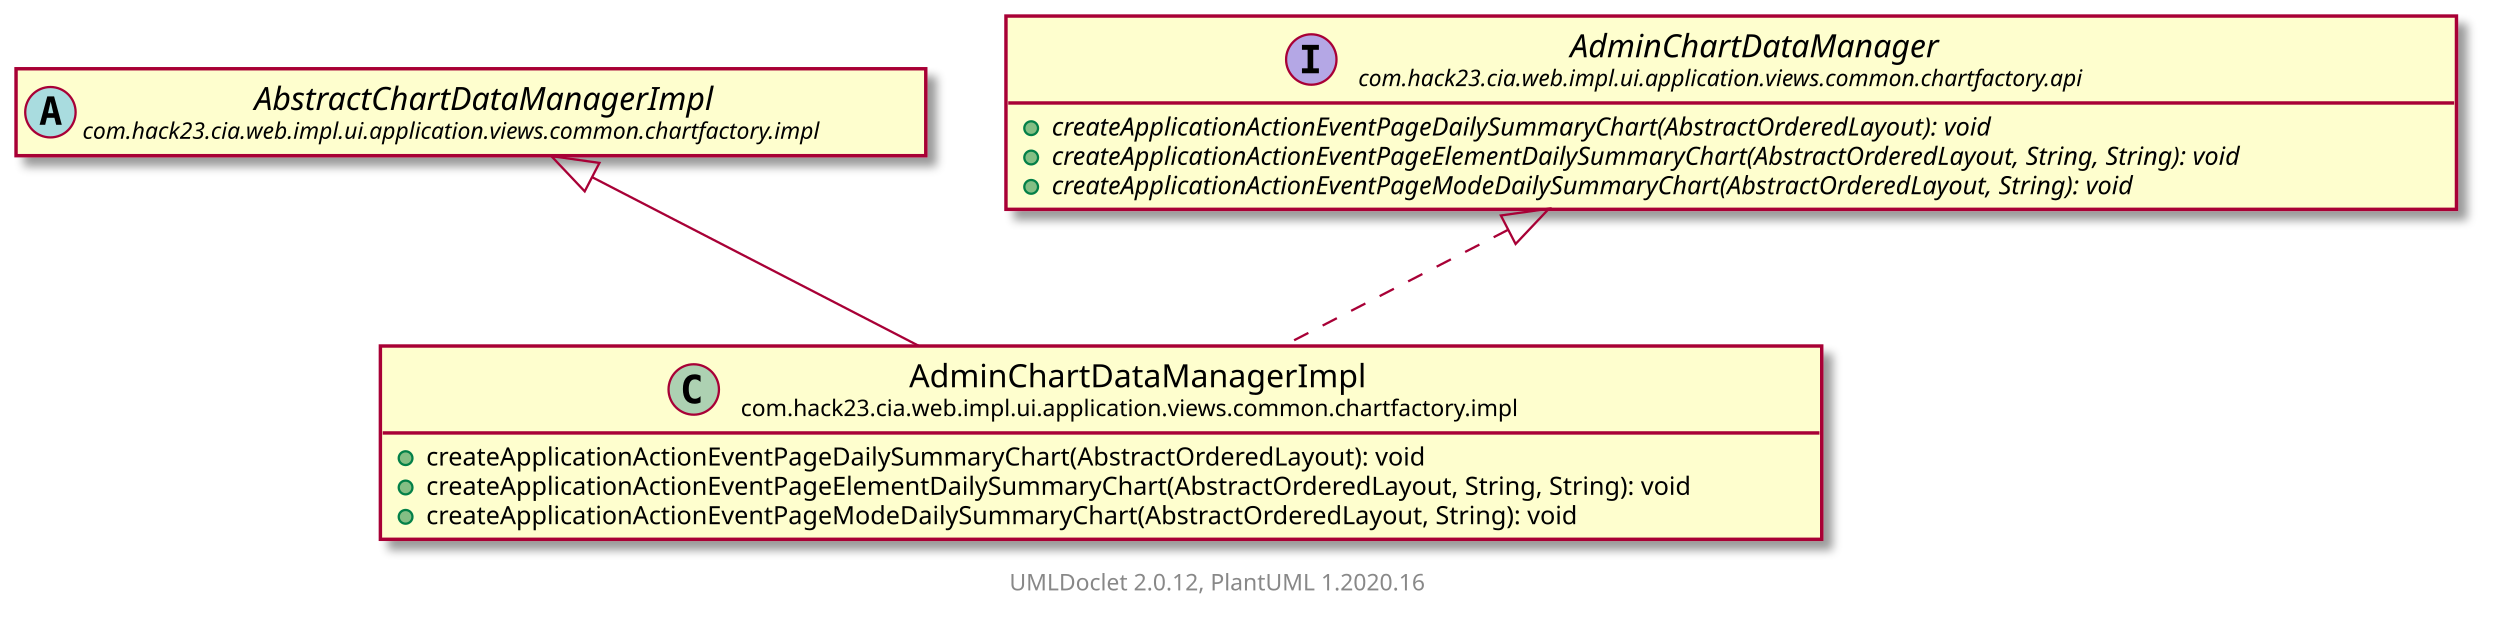
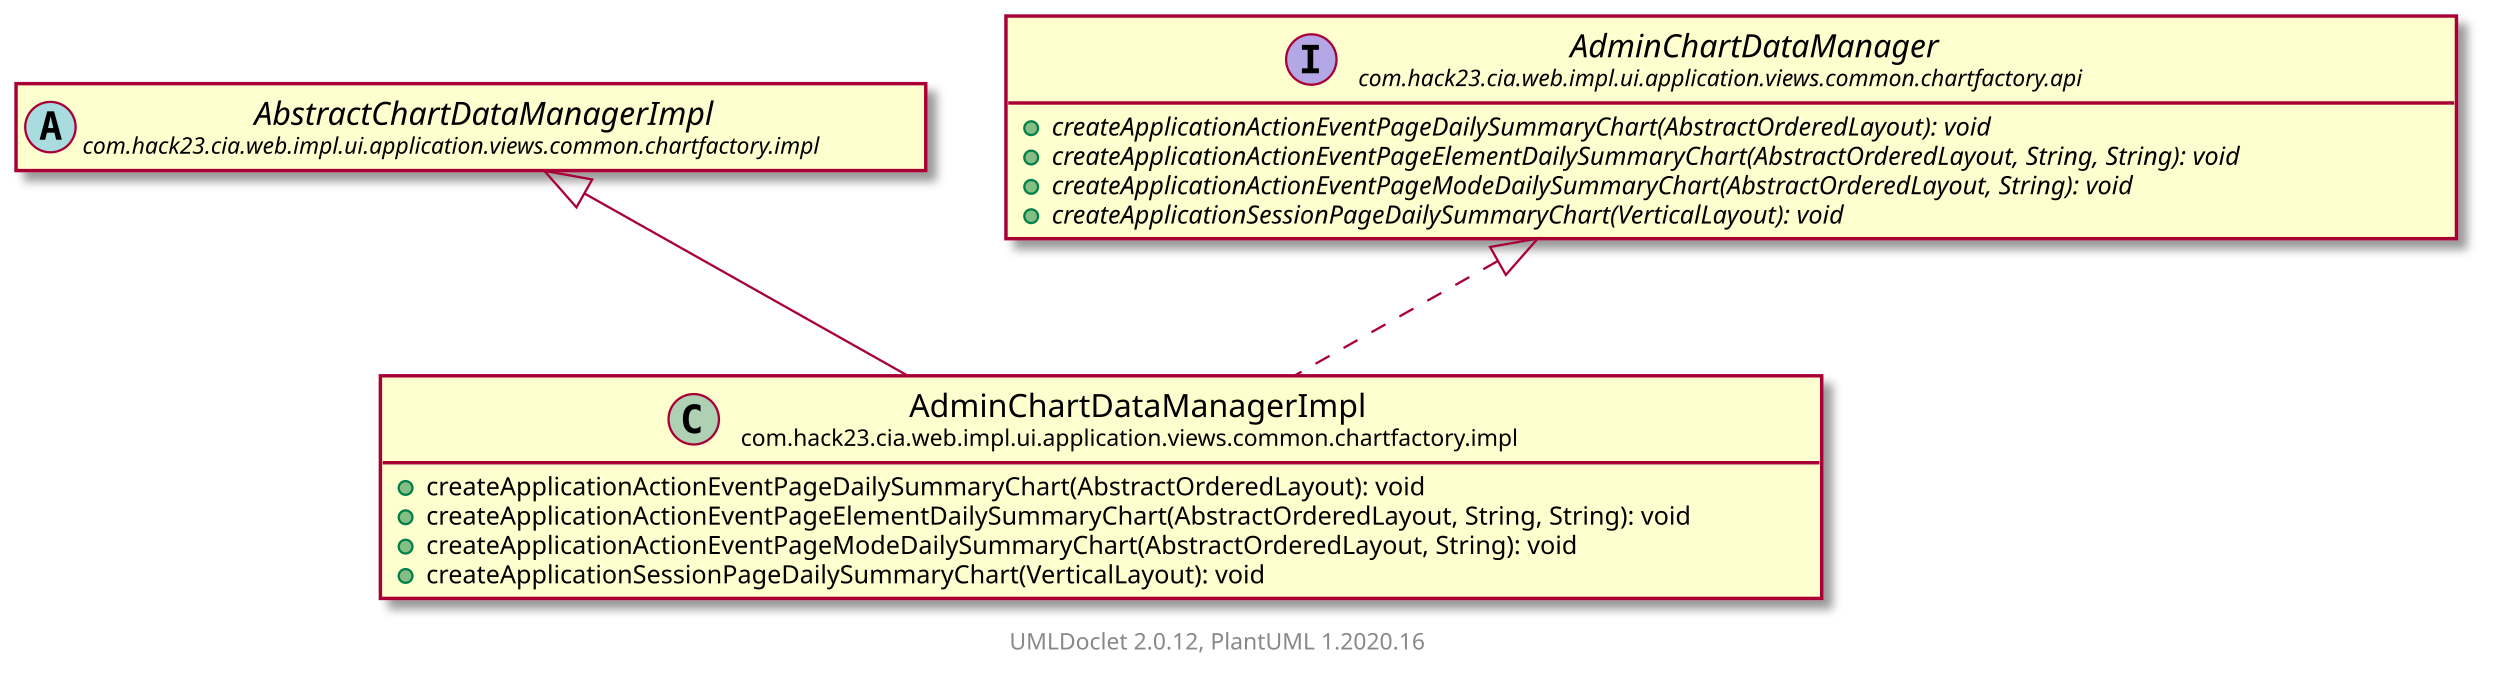
- <svg xmlns="http://www.w3.org/2000/svg" xmlns:xlink="http://www.w3.org/1999/xlink" contentScriptType="application/ecmascript" contentStyleType="text/css" height="271px" preserveAspectRatio="none" style="width:1091px;height:271px;" version="1.1" viewBox="0 0 1091 271" width="1091px" zoomAndPan="magnify">
+ <svg xmlns="http://www.w3.org/2000/svg" xmlns:xlink="http://www.w3.org/1999/xlink" contentScriptType="application/ecmascript" contentStyleType="text/css" height="296px" preserveAspectRatio="none" style="width:1091px;height:296px;" version="1.1" viewBox="0 0 1091 296" width="1091px" zoomAndPan="magnify">
  <defs>
-     <filter height="300%" id="f65cvnk61vqzn" width="300%" x="-1" y="-1">
+     <filter height="300%" id="f1rv9yy3dvri8d" width="300%" x="-1" y="-1">
      <feGaussianBlur result="blurOut" stdDeviation="2.0" />
      <feColorMatrix in="blurOut" result="blurOut2" type="matrix" values="0 0 0 0 0 0 0 0 0 0 0 0 0 0 0 0 0 0 .4 0" />
      <feOffset dx="4.0" dy="4.0" in="blurOut2" result="blurOut3" />
      <feBlend in="SourceGraphic" in2="blurOut3" mode="normal" />
    </filter>
  </defs>
  <g>
    <a href="AdminChartDataManagerImpl.html" target="_top" title="AdminChartDataManagerImpl.html" xlink:actuate="onRequest" xlink:href="AdminChartDataManagerImpl.html" xlink:show="new" xlink:title="AdminChartDataManagerImpl.html" xlink:type="simple">
-       <rect codeLine="5" fill="#FEFECE" filter="url(#f65cvnk61vqzn)" height="84.352" id="com.hack23.cia.web.impl.ui.application.views.common.chartfactory.impl.AdminChartDataManagerImpl" style="stroke: #A80036; stroke-width: 1.5;" width="629" x="166" y="151" />
-       <ellipse cx="302.75" cy="169.969" fill="#ADD1B2" rx="11" ry="11" style="stroke: #A80036; stroke-width: 1.0;" />
-       <path d="M305.719,175.609 Q305.141,175.906 304.5,176.047 Q303.859,176.203 303.156,176.203 Q300.656,176.203 299.328,174.562 Q298.016,172.906 298.016,169.781 Q298.016,166.656 299.328,165 Q300.656,163.344 303.156,163.344 Q303.859,163.344 304.5,163.5 Q305.156,163.656 305.719,163.953 L305.719,166.672 Q305.094,166.094 304.5,165.828 Q303.906,165.547 303.281,165.547 Q301.938,165.547 301.25,166.625 Q300.562,167.688 300.562,169.781 Q300.562,171.875 301.25,172.953 Q301.938,174.016 303.281,174.016 Q303.906,174.016 304.5,173.75 Q305.094,173.469 305.719,172.891 L305.719,175.609 Z " />
-       <text fill="#000000" font-family="sans-serif" font-size="14" lengthAdjust="spacingAndGlyphs" textLength="200" x="396.75" y="168.995">AdminChartDataManagerImpl</text>
-       <text fill="#000000" font-family="sans-serif" font-size="10" lengthAdjust="spacingAndGlyphs" textLength="347" x="323.25" y="181.579">com.hack23.cia.web.impl.ui.application.views.common.chartfactory.impl</text>
-       <line style="stroke: #A80036; stroke-width: 1.5;" x1="167" x2="794" y1="188.938" y2="188.938" />
-       <ellipse cx="177" cy="199.938" fill="#84BE84" rx="3" ry="3" style="stroke: #038048; stroke-width: 1.0;" />
-       <text fill="#000000" font-family="sans-serif" font-size="11" lengthAdjust="spacingAndGlyphs" textLength="473" x="186" y="203.148">createApplicationActionEventPageDailySummaryChart(AbstractOrderedLayout): void</text>
-       <ellipse cx="177" cy="212.742" fill="#84BE84" rx="3" ry="3" style="stroke: #038048; stroke-width: 1.0;" />
-       <text fill="#000000" font-family="sans-serif" font-size="11" lengthAdjust="spacingAndGlyphs" textLength="603" x="186" y="215.953">createApplicationActionEventPageElementDailySummaryChart(AbstractOrderedLayout, String, String): void</text>
-       <ellipse cx="177" cy="225.547" fill="#84BE84" rx="3" ry="3" style="stroke: #038048; stroke-width: 1.0;" />
-       <text fill="#000000" font-family="sans-serif" font-size="11" lengthAdjust="spacingAndGlyphs" textLength="545" x="186" y="228.757">createApplicationActionEventPageModeDailySummaryChart(AbstractOrderedLayout, String): void</text>
+       <rect codeLine="5" fill="#FEFECE" filter="url(#f1rv9yy3dvri8d)" height="97.156" id="com.hack23.cia.web.impl.ui.application.views.common.chartfactory.impl.AdminChartDataManagerImpl" style="stroke: #A80036; stroke-width: 1.5;" width="629" x="166" y="164" />
+       <ellipse cx="302.75" cy="182.969" fill="#ADD1B2" rx="11" ry="11" style="stroke: #A80036; stroke-width: 1.0;" />
+       <path d="M305.719,188.609 Q305.141,188.906 304.5,189.047 Q303.859,189.203 303.156,189.203 Q300.656,189.203 299.328,187.562 Q298.016,185.906 298.016,182.781 Q298.016,179.656 299.328,178 Q300.656,176.344 303.156,176.344 Q303.859,176.344 304.5,176.5 Q305.156,176.656 305.719,176.953 L305.719,179.672 Q305.094,179.094 304.5,178.828 Q303.906,178.547 303.281,178.547 Q301.938,178.547 301.25,179.625 Q300.562,180.688 300.562,182.781 Q300.562,184.875 301.25,185.953 Q301.938,187.016 303.281,187.016 Q303.906,187.016 304.5,186.75 Q305.094,186.469 305.719,185.891 L305.719,188.609 Z " />
+       <text fill="#000000" font-family="sans-serif" font-size="14" lengthAdjust="spacingAndGlyphs" textLength="200" x="396.75" y="181.995">AdminChartDataManagerImpl</text>
+       <text fill="#000000" font-family="sans-serif" font-size="10" lengthAdjust="spacingAndGlyphs" textLength="347" x="323.25" y="194.579">com.hack23.cia.web.impl.ui.application.views.common.chartfactory.impl</text>
+       <line style="stroke: #A80036; stroke-width: 1.5;" x1="167" x2="794" y1="201.938" y2="201.938" />
+       <ellipse cx="177" cy="212.938" fill="#84BE84" rx="3" ry="3" style="stroke: #038048; stroke-width: 1.0;" />
+       <text fill="#000000" font-family="sans-serif" font-size="11" lengthAdjust="spacingAndGlyphs" textLength="473" x="186" y="216.148">createApplicationActionEventPageDailySummaryChart(AbstractOrderedLayout): void</text>
+       <ellipse cx="177" cy="225.742" fill="#84BE84" rx="3" ry="3" style="stroke: #038048; stroke-width: 1.0;" />
+       <text fill="#000000" font-family="sans-serif" font-size="11" lengthAdjust="spacingAndGlyphs" textLength="603" x="186" y="228.953">createApplicationActionEventPageElementDailySummaryChart(AbstractOrderedLayout, String, String): void</text>
+       <ellipse cx="177" cy="238.547" fill="#84BE84" rx="3" ry="3" style="stroke: #038048; stroke-width: 1.0;" />
+       <text fill="#000000" font-family="sans-serif" font-size="11" lengthAdjust="spacingAndGlyphs" textLength="545" x="186" y="241.757">createApplicationActionEventPageModeDailySummaryChart(AbstractOrderedLayout, String): void</text>
+       <ellipse cx="177" cy="251.352" fill="#84BE84" rx="3" ry="3" style="stroke: #038048; stroke-width: 1.0;" />
+       <text fill="#000000" font-family="sans-serif" font-size="11" lengthAdjust="spacingAndGlyphs" textLength="402" x="186" y="254.562">createApplicationSessionPageDailySummaryChart(VerticalLayout): void</text>
    </a>
    <a href="AbstractChartDataManagerImpl.html" target="_top" title="AbstractChartDataManagerImpl.html" xlink:actuate="onRequest" xlink:href="AbstractChartDataManagerImpl.html" xlink:show="new" xlink:title="AbstractChartDataManagerImpl.html" xlink:type="simple">
-       <rect codeLine="11" fill="#FEFECE" filter="url(#f65cvnk61vqzn)" height="37.938" id="com.hack23.cia.web.impl.ui.application.views.common.chartfactory.impl.AbstractChartDataManagerImpl" style="stroke: #A80036; stroke-width: 1.5;" width="397" x="7" y="30" />
-       <ellipse cx="22" cy="48.969" fill="#A9DCDF" rx="11" ry="11" style="stroke: #A80036; stroke-width: 1.0;" />
-       <path d="M22.109,44.312 L20.953,49.391 L23.281,49.391 L22.109,44.312 Z M20.625,42.078 L23.609,42.078 L26.969,54.469 L24.516,54.469 L23.75,51.406 L20.469,51.406 L19.719,54.469 L17.281,54.469 L20.625,42.078 Z " />
-       <text fill="#000000" font-family="sans-serif" font-size="14" font-style="italic" lengthAdjust="spacingAndGlyphs" textLength="215" x="111" y="47.995">AbstractChartDataManagerImpl</text>
-       <text fill="#000000" font-family="sans-serif" font-size="10" font-style="italic" lengthAdjust="spacingAndGlyphs" textLength="365" x="36" y="60.579">com.hack23.cia.web.impl.ui.application.views.common.chartfactory.impl</text>
+       <rect codeLine="12" fill="#FEFECE" filter="url(#f1rv9yy3dvri8d)" height="37.938" id="com.hack23.cia.web.impl.ui.application.views.common.chartfactory.impl.AbstractChartDataManagerImpl" style="stroke: #A80036; stroke-width: 1.5;" width="397" x="7" y="36.5" />
+       <ellipse cx="22" cy="55.469" fill="#A9DCDF" rx="11" ry="11" style="stroke: #A80036; stroke-width: 1.0;" />
+       <path d="M22.109,50.812 L20.953,55.891 L23.281,55.891 L22.109,50.812 Z M20.625,48.578 L23.609,48.578 L26.969,60.969 L24.516,60.969 L23.75,57.906 L20.469,57.906 L19.719,60.969 L17.281,60.969 L20.625,48.578 Z " />
+       <text fill="#000000" font-family="sans-serif" font-size="14" font-style="italic" lengthAdjust="spacingAndGlyphs" textLength="215" x="111" y="54.495">AbstractChartDataManagerImpl</text>
+       <text fill="#000000" font-family="sans-serif" font-size="10" font-style="italic" lengthAdjust="spacingAndGlyphs" textLength="365" x="36" y="67.079">com.hack23.cia.web.impl.ui.application.views.common.chartfactory.impl</text>
    </a>
    <a href="../api/AdminChartDataManager.html" target="_top" title="../api/AdminChartDataManager.html" xlink:actuate="onRequest" xlink:href="../api/AdminChartDataManager.html" xlink:show="new" xlink:title="../api/AdminChartDataManager.html" xlink:type="simple">
-       <rect codeLine="12" fill="#FEFECE" filter="url(#f65cvnk61vqzn)" height="84.352" id="com.hack23.cia.web.impl.ui.application.views.common.chartfactory.api.AdminChartDataManager" style="stroke: #A80036; stroke-width: 1.5;" width="633" x="439" y="7" />
+       <rect codeLine="13" fill="#FEFECE" filter="url(#f1rv9yy3dvri8d)" height="97.156" id="com.hack23.cia.web.impl.ui.application.views.common.chartfactory.api.AdminChartDataManager" style="stroke: #A80036; stroke-width: 1.5;" width="633" x="439" y="7" />
      <ellipse cx="572.25" cy="25.969" fill="#B4A7E5" rx="11" ry="11" style="stroke: #A80036; stroke-width: 1.0;" />
      <path d="M568.172,21.734 L568.172,19.578 L575.562,19.578 L575.562,21.734 L573.094,21.734 L573.094,29.812 L575.562,29.812 L575.562,31.969 L568.172,31.969 L568.172,29.812 L570.641,29.812 L570.641,21.734 L568.172,21.734 Z " />
      <text fill="#000000" font-family="sans-serif" font-size="14" font-style="italic" lengthAdjust="spacingAndGlyphs" textLength="173" x="685.25" y="24.995">AdminChartDataManager</text>
      <text fill="#000000" font-family="sans-serif" font-size="10" font-style="italic" lengthAdjust="spacingAndGlyphs" textLength="358" x="592.75" y="37.579">com.hack23.cia.web.impl.ui.application.views.common.chartfactory.api</text>
      <line style="stroke: #A80036; stroke-width: 1.5;" x1="440" x2="1071" y1="44.938" y2="44.938" />
      <ellipse cx="450" cy="55.938" fill="#84BE84" rx="3" ry="3" style="stroke: #038048; stroke-width: 1.0;" />
      <text fill="#000000" font-family="sans-serif" font-size="11" font-style="italic" lengthAdjust="spacingAndGlyphs" textLength="479" x="459" y="59.148">createApplicationActionEventPageDailySummaryChart(AbstractOrderedLayout): void</text>
      <ellipse cx="450" cy="68.742" fill="#84BE84" rx="3" ry="3" style="stroke: #038048; stroke-width: 1.0;" />
      <text fill="#000000" font-family="sans-serif" font-size="11" font-style="italic" lengthAdjust="spacingAndGlyphs" textLength="607" x="459" y="71.953">createApplicationActionEventPageElementDailySummaryChart(AbstractOrderedLayout, String, String): void</text>
      <ellipse cx="450" cy="81.547" fill="#84BE84" rx="3" ry="3" style="stroke: #038048; stroke-width: 1.0;" />
      <text fill="#000000" font-family="sans-serif" font-size="11" font-style="italic" lengthAdjust="spacingAndGlyphs" textLength="550" x="459" y="84.757">createApplicationActionEventPageModeDailySummaryChart(AbstractOrderedLayout, String): void</text>
+       <ellipse cx="450" cy="94.352" fill="#84BE84" rx="3" ry="3" style="stroke: #038048; stroke-width: 1.0;" />
+       <text fill="#000000" font-family="sans-serif" font-size="11" font-style="italic" lengthAdjust="spacingAndGlyphs" textLength="404" x="459" y="97.562">createApplicationSessionPageDailySummaryChart(VerticalLayout): void</text>
    </a>
-     <path codeLine="18" d="M258.49,77.36 C298.87,98.21 355.13,127.27 400.92,150.91 " fill="none" id="com.hack23.cia.web.impl.ui.application.views.common.chartfactory.impl.AbstractChartDataManagerImpl-backto-com.hack23.cia.web.impl.ui.application.views.common.chartfactory.impl.AdminChartDataManagerImpl" style="stroke: #A80036; stroke-width: 1.0;" />
-     <polygon fill="none" points="255.17,83.52,240.61,68.13,261.59,71.09,255.17,83.52" style="stroke: #A80036; stroke-width: 1.0;" />
-     <path codeLine="19" d="M658.05,100.32 C626.05,116.84 590.88,135.01 560.34,150.77 " fill="none" id="com.hack23.cia.web.impl.ui.application.views.common.chartfactory.api.AdminChartDataManager-backto-com.hack23.cia.web.impl.ui.application.views.common.chartfactory.impl.AdminChartDataManagerImpl" style="stroke: #A80036; stroke-width: 1.0; stroke-dasharray: 7.0,7.0;" />
-     <polygon fill="none" points="654.98,94.03,675.96,91.07,661.4,106.47,654.98,94.03" style="stroke: #A80036; stroke-width: 1.0;" />
-     <text fill="#888888" font-family="sans-serif" font-size="10" lengthAdjust="spacingAndGlyphs" textLength="192" x="440.5" y="257.634">UMLDoclet 2.0.12, PlantUML 1.2020.16</text>
+     <path codeLine="20" d="M255.14,84.48 C294.34,106.57 349.95,137.92 396.11,163.94 " fill="none" id="com.hack23.cia.web.impl.ui.application.views.common.chartfactory.impl.AbstractChartDataManagerImpl-backto-com.hack23.cia.web.impl.ui.application.views.common.chartfactory.impl.AdminChartDataManagerImpl" style="stroke: #A80036; stroke-width: 1.0;" />
+     <polygon fill="none" points="251.57,90.5,237.58,74.58,258.44,78.31,251.57,90.5" style="stroke: #A80036; stroke-width: 1.0;" />
+     <path codeLine="21" d="M653.39,114.05 C624.36,130.42 593.07,148.05 565.19,163.76 " fill="none" id="com.hack23.cia.web.impl.ui.application.views.common.chartfactory.api.AdminChartDataManager-backto-com.hack23.cia.web.impl.ui.application.views.common.chartfactory.impl.AdminChartDataManagerImpl" style="stroke: #A80036; stroke-width: 1.0; stroke-dasharray: 7.0,7.0;" />
+     <polygon fill="none" points="650.26,107.78,671.12,104.06,657.14,119.98,650.26,107.78" style="stroke: #A80036; stroke-width: 1.0;" />
+     <text fill="#888888" font-family="sans-serif" font-size="10" lengthAdjust="spacingAndGlyphs" textLength="192" x="440.5" y="283.438">UMLDoclet 2.0.12, PlantUML 1.2020.16</text>
  </g>
</svg>
